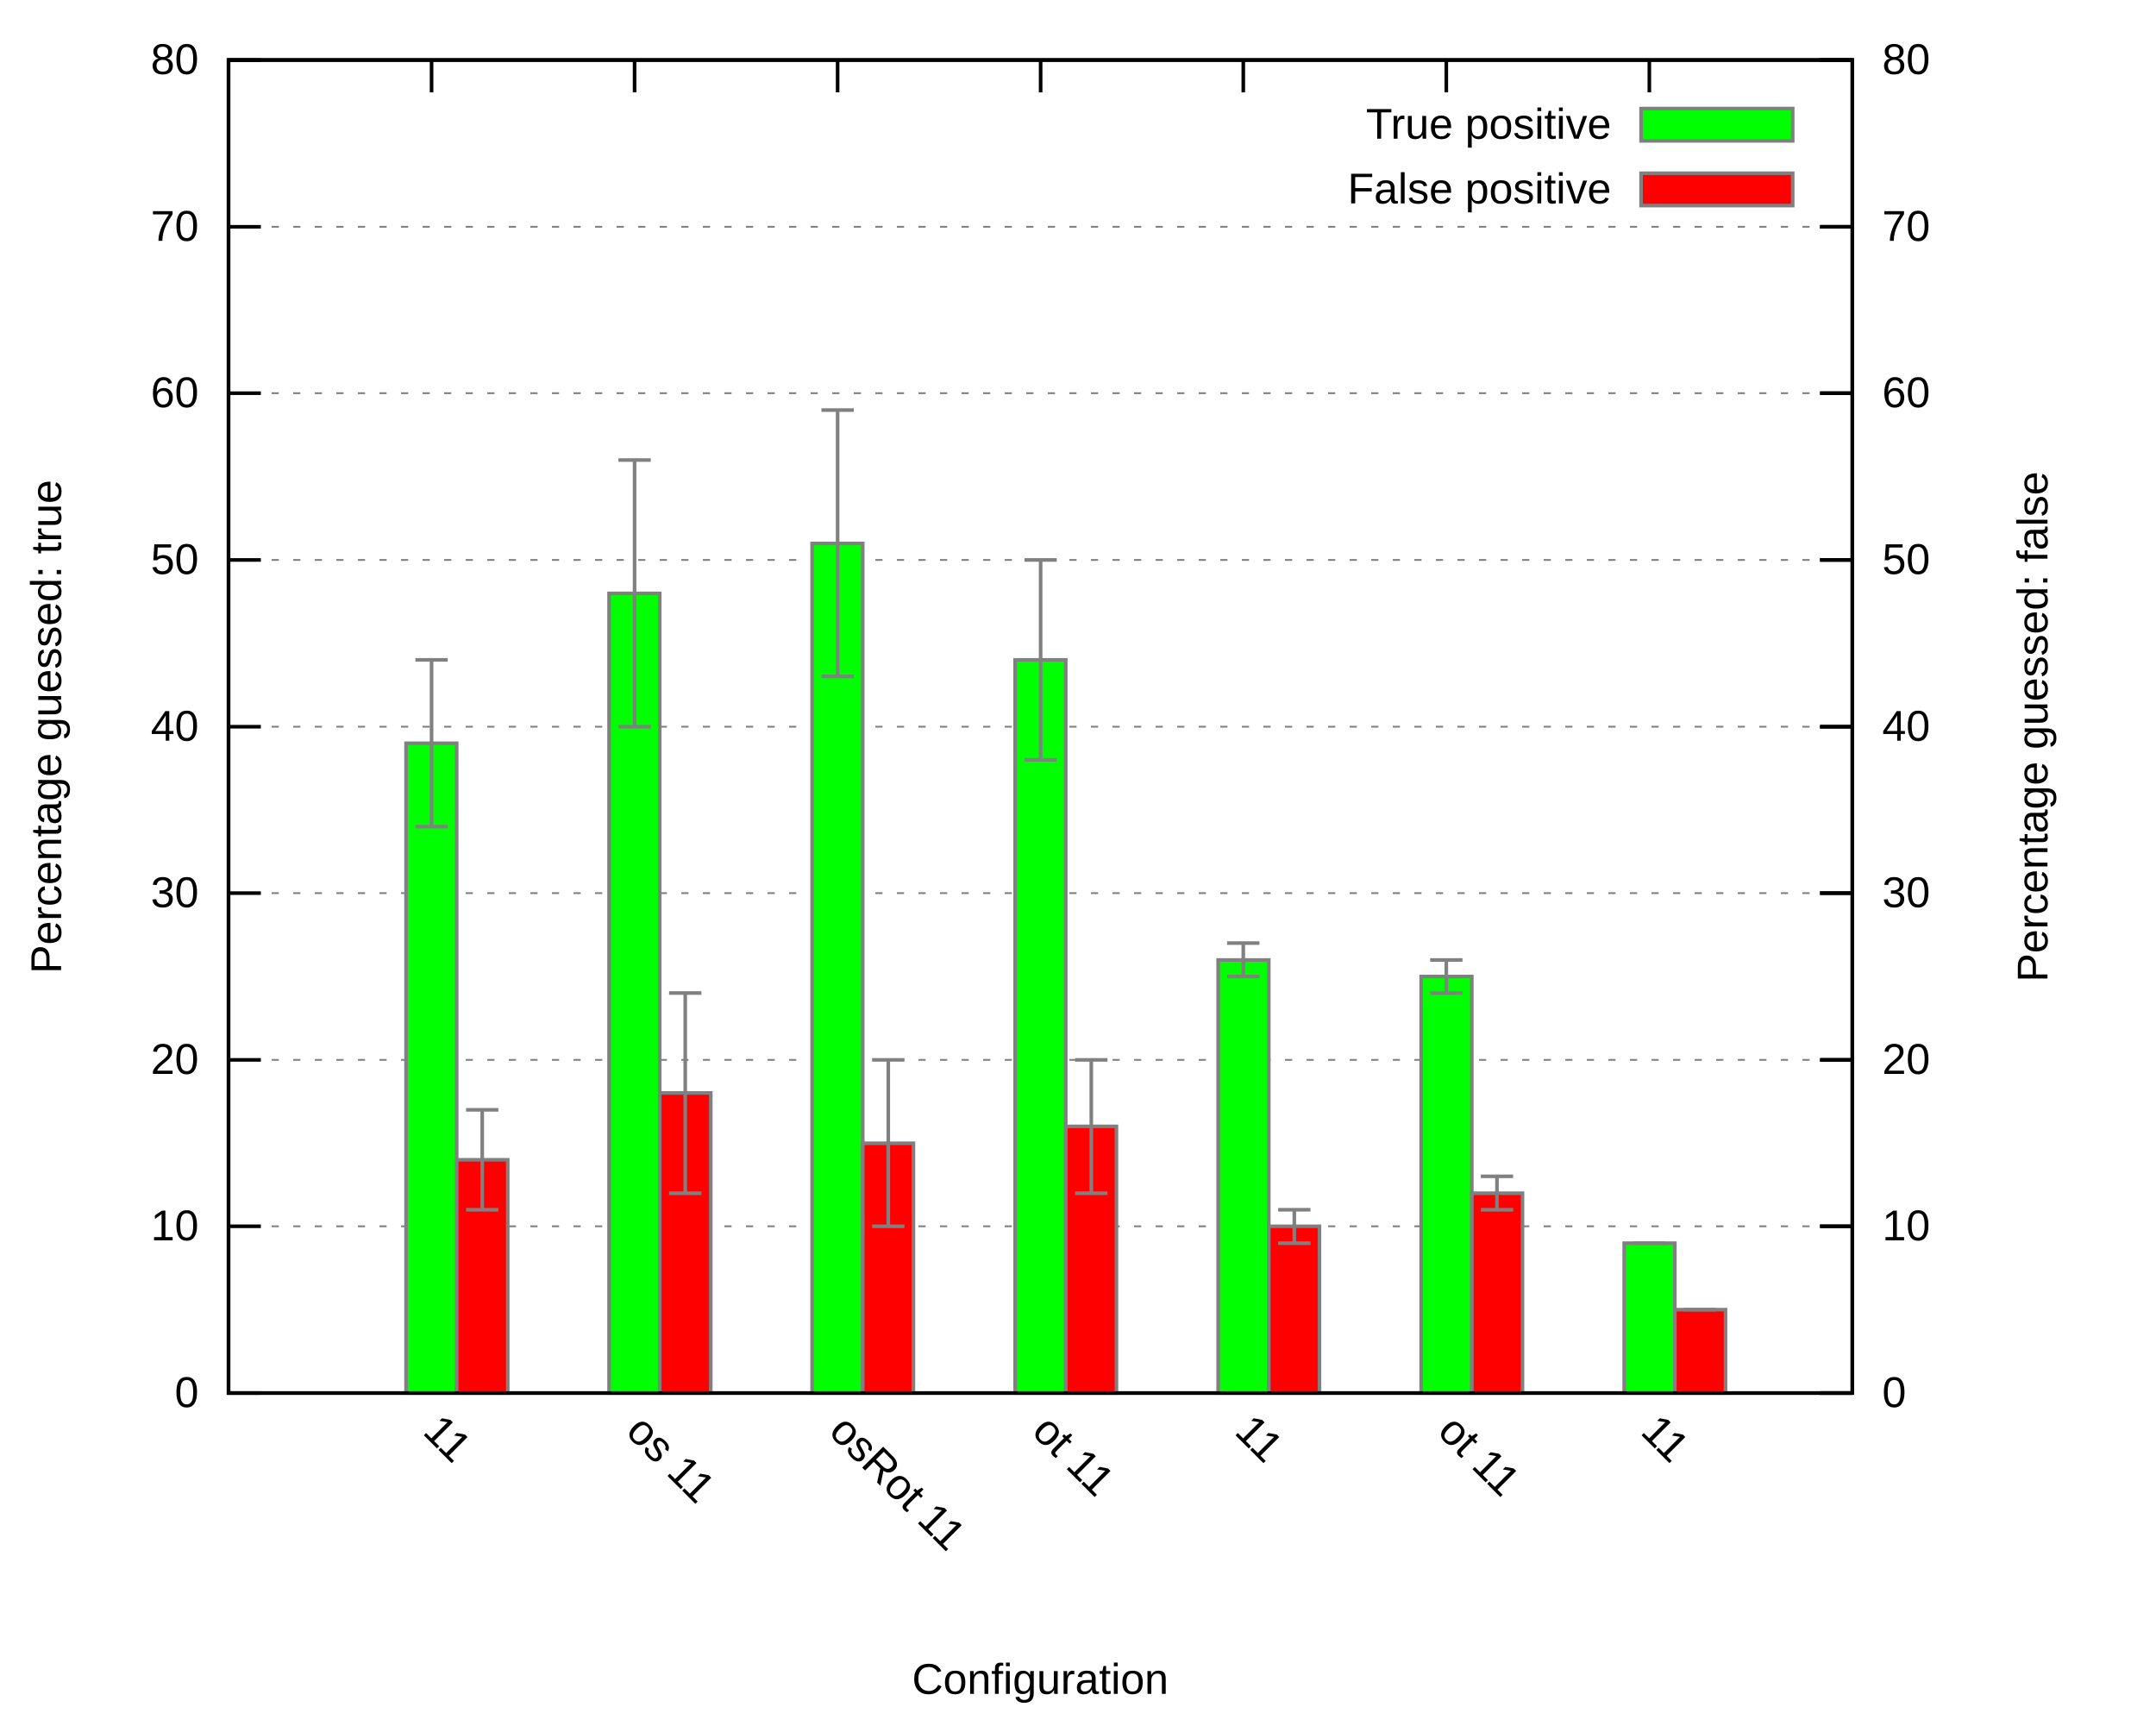
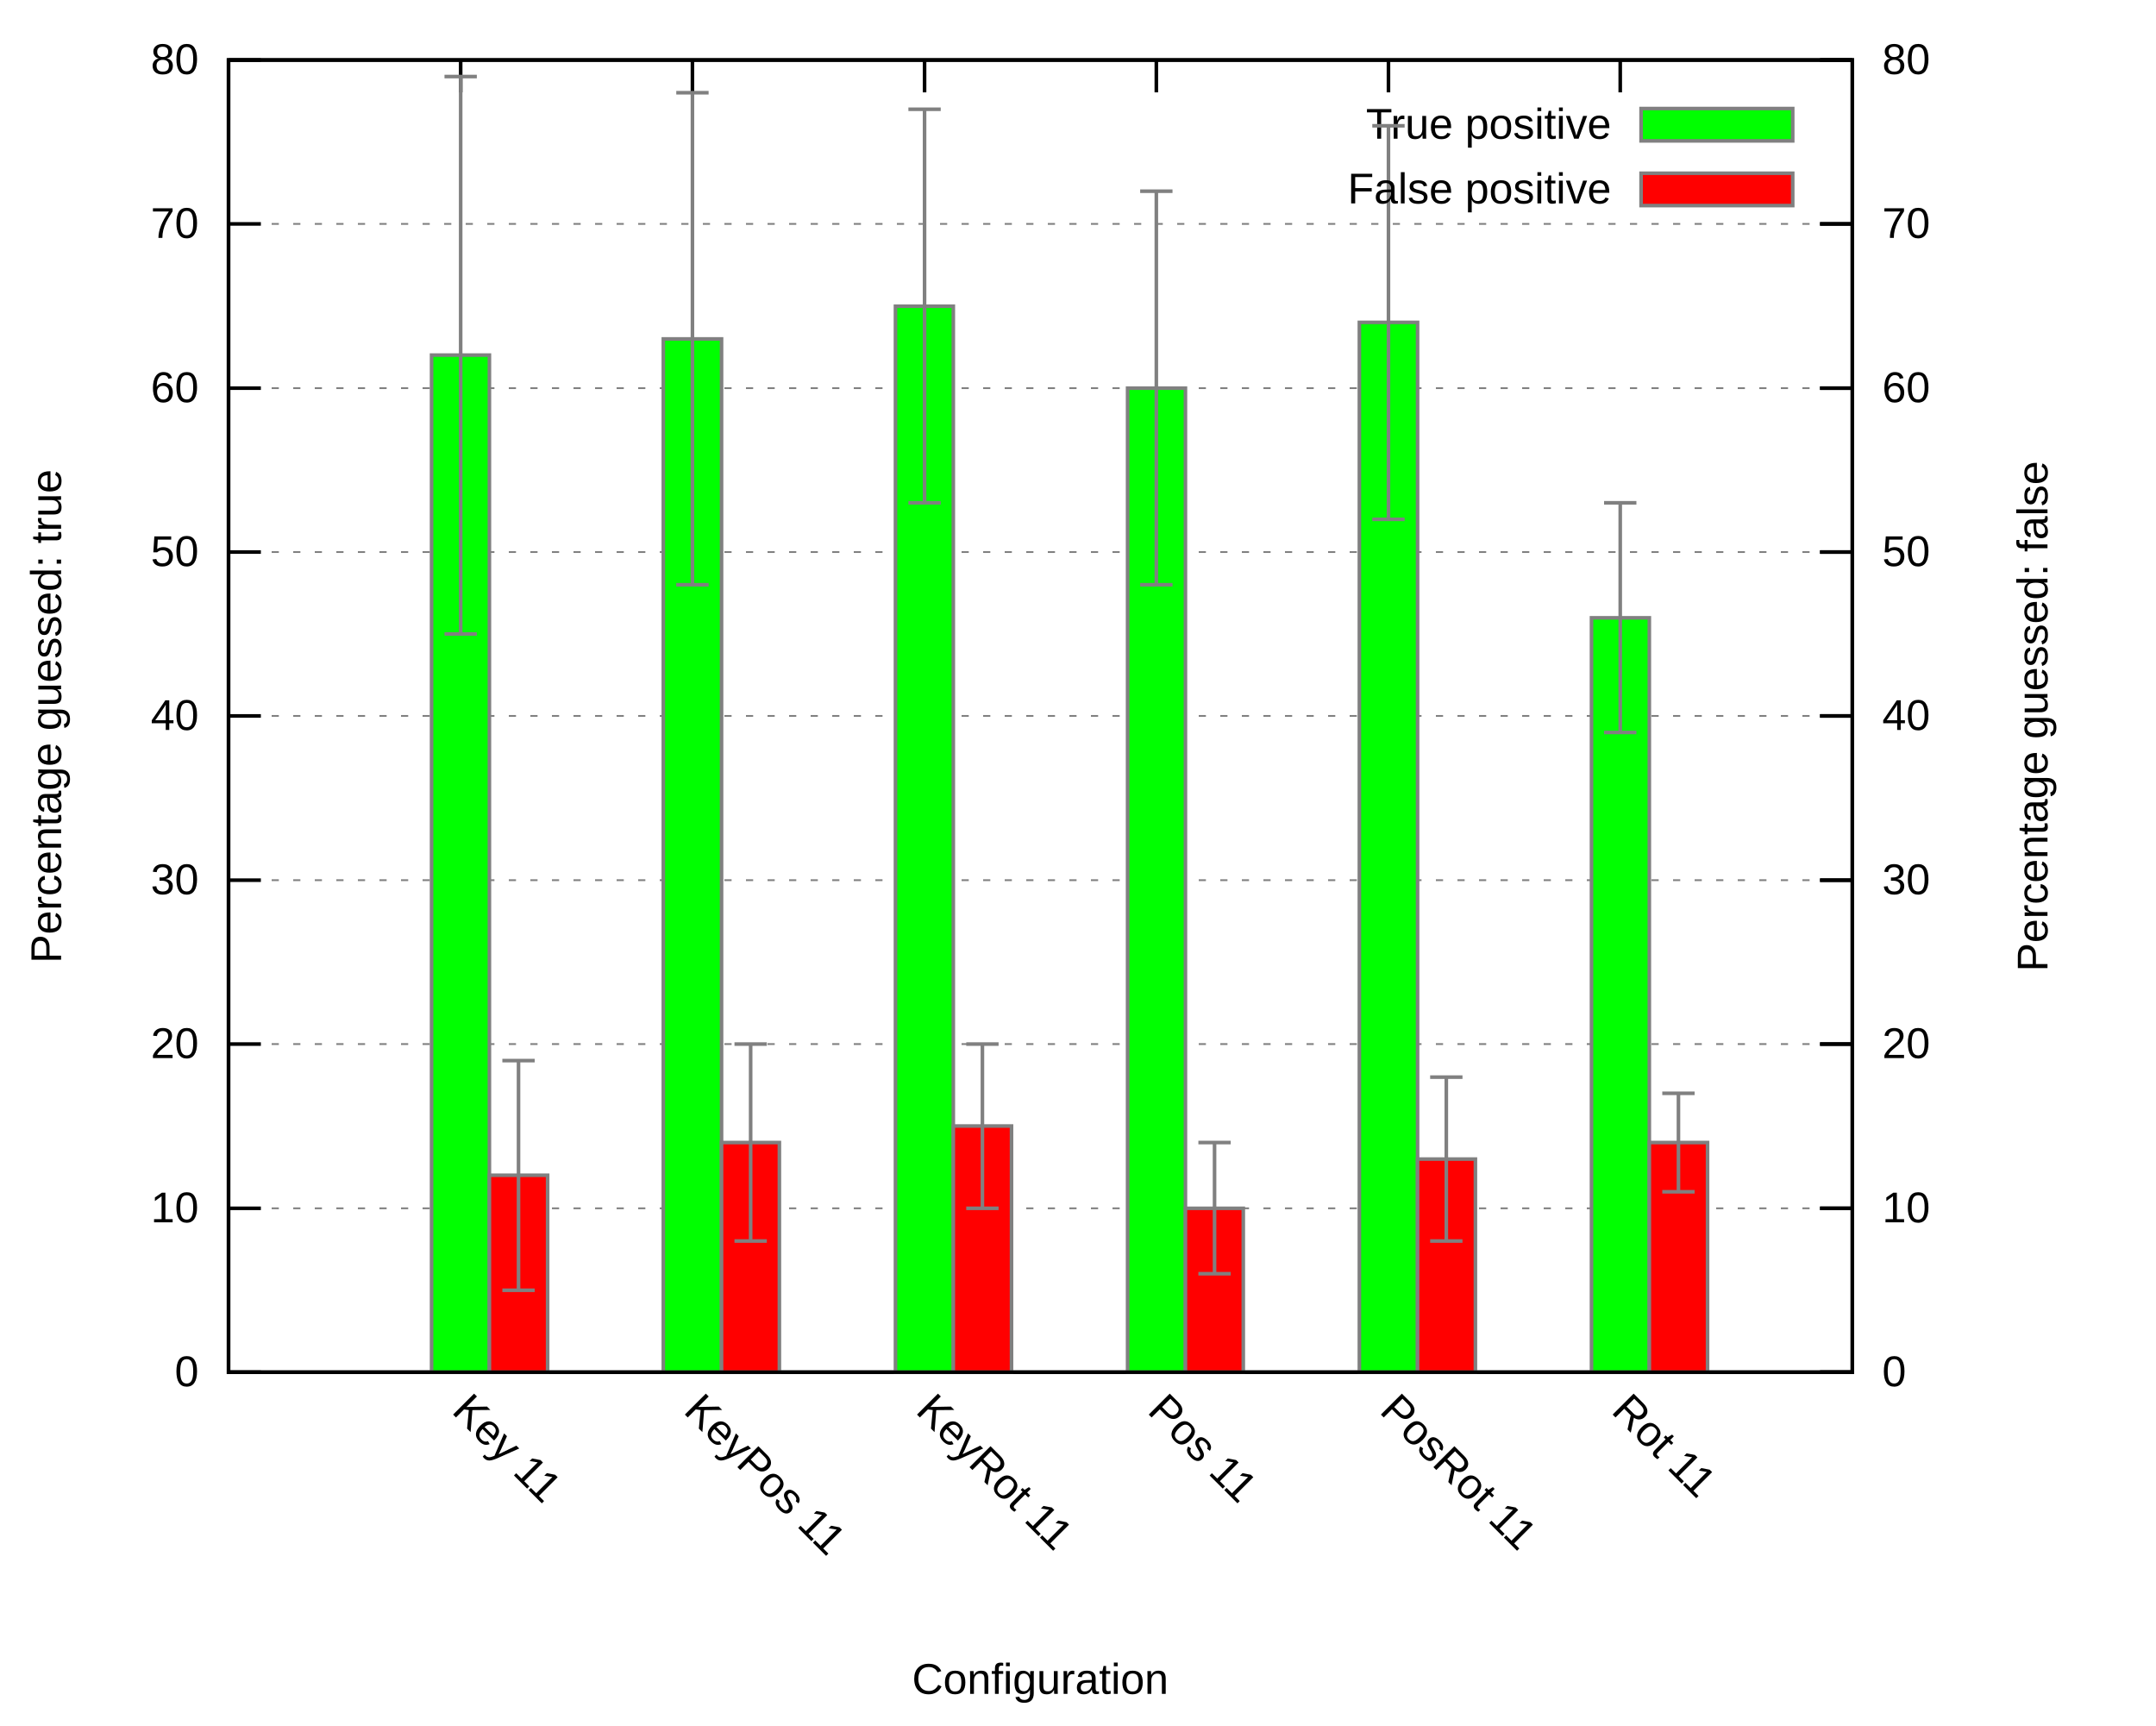
<svg xmlns="http://www.w3.org/2000/svg" xmlns:xlink="http://www.w3.org/1999/xlink" width="600" height="480" viewBox="0 0 600 480">
  <g id="gnuplot_canvas">
    <rect x="0" y="0" width="600" height="480" fill="none" />
    <defs>
      <circle id="gpDot" r="0.5" stroke-width="0.5" />
      <path id="gpPt0" stroke-width="0.222" stroke="currentColor" d="M-1,0 h2 M0,-1 v2" />
      <path id="gpPt1" stroke-width="0.222" stroke="currentColor" d="M-1,-1 L1,1 M1,-1 L-1,1" />
      <path id="gpPt2" stroke-width="0.222" stroke="currentColor" d="M-1,0 L1,0 M0,-1 L0,1 M-1,-1 L1,1 M-1,1 L1,-1" />
      <rect id="gpPt3" stroke-width="0.222" stroke="currentColor" x="-1" y="-1" width="2" height="2" />
      <rect id="gpPt4" stroke-width="0.222" stroke="currentColor" fill="currentColor" x="-1" y="-1" width="2" height="2" />
      <circle id="gpPt5" stroke-width="0.222" stroke="currentColor" cx="0" cy="0" r="1" />
      <use xlink:href="#gpPt5" id="gpPt6" fill="currentColor" stroke="none" />
      <path id="gpPt7" stroke-width="0.222" stroke="currentColor" d="M0,-1.33 L-1.33,0.67 L1.33,0.67 z" />
      <use xlink:href="#gpPt7" id="gpPt8" fill="currentColor" stroke="none" />
      <use xlink:href="#gpPt7" id="gpPt9" stroke="currentColor" transform="rotate(180)" />
      <use xlink:href="#gpPt9" id="gpPt10" fill="currentColor" stroke="none" />
      <use xlink:href="#gpPt3" id="gpPt11" stroke="currentColor" transform="rotate(45)" />
      <use xlink:href="#gpPt11" id="gpPt12" fill="currentColor" stroke="none" />
      <path id="gpPt13" stroke-width="0.222" stroke="currentColor" d="M0,1.330 L1.265,0.411 L0.782,-1.067 L-0.782,-1.076 L-1.265,0.411 z" />
      <use xlink:href="#gpPt13" id="gpPt14" fill="currentColor" stroke="none" />
      <filter id="textbox" filterUnits="objectBoundingBox" x="0" y="0" height="1" width="1">
        <feFlood flood-color="white" flood-opacity="1" result="bgnd" />
        <feComposite in="SourceGraphic" in2="bgnd" operator="atop" />
      </filter>
      <filter id="greybox" filterUnits="objectBoundingBox" x="0" y="0" height="1" width="1">
        <feFlood flood-color="lightgrey" flood-opacity="1" result="grey" />
        <feComposite in="SourceGraphic" in2="grey" operator="atop" />
      </filter>
    </defs>
    <g fill="none" color="white" stroke="currentColor" stroke-width="1.00" stroke-linecap="butt" stroke-linejoin="miter">
</g>
    <g fill="none" color="black" stroke="currentColor" stroke-width="1.00" stroke-linecap="butt" stroke-linejoin="miter">
</g>
    <g fill="none" color="black" stroke="black" stroke-width="0.50" stroke-linecap="butt" stroke-linejoin="miter">
</g>
    <g fill="none" color="gray" stroke="currentColor" stroke-width="0.50" stroke-linecap="butt" stroke-linejoin="miter">
-       <path stroke="gray" stroke-dasharray="2,4" class="gridline" d="M63.6,387.6 L515.5,387.6  " />
-     </g>
-     <g fill="none" color="gray" stroke="gray" stroke-width="1.00" stroke-linecap="butt" stroke-linejoin="miter">
- </g>
-     <g fill="none" color="black" stroke="currentColor" stroke-width="1.00" stroke-linecap="butt" stroke-linejoin="miter">
-       <path stroke="black" d="M63.6,387.6 L72.6,387.6 M515.5,387.6 L506.5,387.6  " />
-       <g transform="translate(55.3,391.5)" stroke="none" fill="black" font-family="Arial" font-size="12.00" text-anchor="end">
+       <path stroke="gray" stroke-dasharray="2,4" class="gridline" d="M63.6,381.8 L515.5,381.8  " />
+     </g>
+     <g fill="none" color="gray" stroke="gray" stroke-width="1.00" stroke-linecap="butt" stroke-linejoin="miter">
+ </g>
+     <g fill="none" color="black" stroke="currentColor" stroke-width="1.00" stroke-linecap="butt" stroke-linejoin="miter">
+       <path stroke="black" d="M63.6,381.8 L72.6,381.8 M515.5,381.8 L506.5,381.8  " />
+       <g transform="translate(55.3,385.7)" stroke="none" fill="black" font-family="Arial" font-size="12.00" text-anchor="end">
        <text>
          <tspan font-family="Arial"> 0</tspan>
        </text>
      </g>
    </g>
    <g fill="none" color="black" stroke="currentColor" stroke-width="1.00" stroke-linecap="butt" stroke-linejoin="miter">
</g>
    <g fill="none" color="black" stroke="black" stroke-width="0.50" stroke-linecap="butt" stroke-linejoin="miter">
</g>
    <g fill="none" color="gray" stroke="currentColor" stroke-width="0.50" stroke-linecap="butt" stroke-linejoin="miter">
-       <path stroke="gray" stroke-dasharray="2,4" class="gridline" d="M63.6,341.2 L515.5,341.2  " />
-     </g>
-     <g fill="none" color="gray" stroke="gray" stroke-width="1.00" stroke-linecap="butt" stroke-linejoin="miter">
- </g>
-     <g fill="none" color="black" stroke="currentColor" stroke-width="1.00" stroke-linecap="butt" stroke-linejoin="miter">
-       <path stroke="black" d="M63.6,341.2 L72.6,341.2 M515.5,341.2 L506.5,341.2  " />
-       <g transform="translate(55.3,345.1)" stroke="none" fill="black" font-family="Arial" font-size="12.00" text-anchor="end">
+       <path stroke="gray" stroke-dasharray="2,4" class="gridline" d="M63.6,336.2 L515.5,336.2  " />
+     </g>
+     <g fill="none" color="gray" stroke="gray" stroke-width="1.00" stroke-linecap="butt" stroke-linejoin="miter">
+ </g>
+     <g fill="none" color="black" stroke="currentColor" stroke-width="1.00" stroke-linecap="butt" stroke-linejoin="miter">
+       <path stroke="black" d="M63.6,336.2 L72.6,336.2 M515.5,336.2 L506.5,336.2  " />
+       <g transform="translate(55.3,340.1)" stroke="none" fill="black" font-family="Arial" font-size="12.00" text-anchor="end">
        <text>
          <tspan font-family="Arial"> 10</tspan>
        </text>
      </g>
    </g>
    <g fill="none" color="black" stroke="currentColor" stroke-width="1.00" stroke-linecap="butt" stroke-linejoin="miter">
</g>
    <g fill="none" color="black" stroke="black" stroke-width="0.50" stroke-linecap="butt" stroke-linejoin="miter">
</g>
    <g fill="none" color="gray" stroke="currentColor" stroke-width="0.50" stroke-linecap="butt" stroke-linejoin="miter">
-       <path stroke="gray" stroke-dasharray="2,4" class="gridline" d="M63.6,294.9 L515.5,294.9  " />
-     </g>
-     <g fill="none" color="gray" stroke="gray" stroke-width="1.00" stroke-linecap="butt" stroke-linejoin="miter">
- </g>
-     <g fill="none" color="black" stroke="currentColor" stroke-width="1.00" stroke-linecap="butt" stroke-linejoin="miter">
-       <path stroke="black" d="M63.6,294.9 L72.6,294.9 M515.5,294.9 L506.5,294.9  " />
-       <g transform="translate(55.3,298.8)" stroke="none" fill="black" font-family="Arial" font-size="12.00" text-anchor="end">
+       <path stroke="gray" stroke-dasharray="2,4" class="gridline" d="M63.6,290.5 L515.5,290.5  " />
+     </g>
+     <g fill="none" color="gray" stroke="gray" stroke-width="1.00" stroke-linecap="butt" stroke-linejoin="miter">
+ </g>
+     <g fill="none" color="black" stroke="currentColor" stroke-width="1.00" stroke-linecap="butt" stroke-linejoin="miter">
+       <path stroke="black" d="M63.6,290.5 L72.6,290.5 M515.5,290.5 L506.5,290.5  " />
+       <g transform="translate(55.3,294.4)" stroke="none" fill="black" font-family="Arial" font-size="12.00" text-anchor="end">
        <text>
          <tspan font-family="Arial"> 20</tspan>
        </text>
      </g>
    </g>
    <g fill="none" color="black" stroke="currentColor" stroke-width="1.00" stroke-linecap="butt" stroke-linejoin="miter">
</g>
    <g fill="none" color="black" stroke="black" stroke-width="0.50" stroke-linecap="butt" stroke-linejoin="miter">
</g>
    <g fill="none" color="gray" stroke="currentColor" stroke-width="0.50" stroke-linecap="butt" stroke-linejoin="miter">
-       <path stroke="gray" stroke-dasharray="2,4" class="gridline" d="M63.6,248.5 L515.5,248.5  " />
-     </g>
-     <g fill="none" color="gray" stroke="gray" stroke-width="1.00" stroke-linecap="butt" stroke-linejoin="miter">
- </g>
-     <g fill="none" color="black" stroke="currentColor" stroke-width="1.00" stroke-linecap="butt" stroke-linejoin="miter">
-       <path stroke="black" d="M63.6,248.5 L72.6,248.5 M515.5,248.5 L506.5,248.5  " />
-       <g transform="translate(55.3,252.4)" stroke="none" fill="black" font-family="Arial" font-size="12.00" text-anchor="end">
+       <path stroke="gray" stroke-dasharray="2,4" class="gridline" d="M63.6,244.9 L515.5,244.9  " />
+     </g>
+     <g fill="none" color="gray" stroke="gray" stroke-width="1.00" stroke-linecap="butt" stroke-linejoin="miter">
+ </g>
+     <g fill="none" color="black" stroke="currentColor" stroke-width="1.00" stroke-linecap="butt" stroke-linejoin="miter">
+       <path stroke="black" d="M63.6,244.9 L72.6,244.9 M515.5,244.9 L506.5,244.9  " />
+       <g transform="translate(55.3,248.8)" stroke="none" fill="black" font-family="Arial" font-size="12.00" text-anchor="end">
        <text>
          <tspan font-family="Arial"> 30</tspan>
        </text>
      </g>
    </g>
    <g fill="none" color="black" stroke="currentColor" stroke-width="1.00" stroke-linecap="butt" stroke-linejoin="miter">
</g>
    <g fill="none" color="black" stroke="black" stroke-width="0.50" stroke-linecap="butt" stroke-linejoin="miter">
</g>
    <g fill="none" color="gray" stroke="currentColor" stroke-width="0.50" stroke-linecap="butt" stroke-linejoin="miter">
-       <path stroke="gray" stroke-dasharray="2,4" class="gridline" d="M63.6,202.2 L515.5,202.2  " />
-     </g>
-     <g fill="none" color="gray" stroke="gray" stroke-width="1.00" stroke-linecap="butt" stroke-linejoin="miter">
- </g>
-     <g fill="none" color="black" stroke="currentColor" stroke-width="1.00" stroke-linecap="butt" stroke-linejoin="miter">
-       <path stroke="black" d="M63.6,202.2 L72.6,202.2 M515.5,202.2 L506.5,202.2  " />
-       <g transform="translate(55.3,206.1)" stroke="none" fill="black" font-family="Arial" font-size="12.00" text-anchor="end">
+       <path stroke="gray" stroke-dasharray="2,4" class="gridline" d="M63.6,199.2 L515.5,199.2  " />
+     </g>
+     <g fill="none" color="gray" stroke="gray" stroke-width="1.00" stroke-linecap="butt" stroke-linejoin="miter">
+ </g>
+     <g fill="none" color="black" stroke="currentColor" stroke-width="1.00" stroke-linecap="butt" stroke-linejoin="miter">
+       <path stroke="black" d="M63.6,199.2 L72.6,199.2 M515.5,199.2 L506.5,199.2  " />
+       <g transform="translate(55.3,203.1)" stroke="none" fill="black" font-family="Arial" font-size="12.00" text-anchor="end">
        <text>
          <tspan font-family="Arial"> 40</tspan>
        </text>
      </g>
    </g>
    <g fill="none" color="black" stroke="currentColor" stroke-width="1.00" stroke-linecap="butt" stroke-linejoin="miter">
</g>
    <g fill="none" color="black" stroke="black" stroke-width="0.50" stroke-linecap="butt" stroke-linejoin="miter">
</g>
    <g fill="none" color="gray" stroke="currentColor" stroke-width="0.50" stroke-linecap="butt" stroke-linejoin="miter">
-       <path stroke="gray" stroke-dasharray="2,4" class="gridline" d="M63.6,155.8 L515.5,155.8  " />
-     </g>
-     <g fill="none" color="gray" stroke="gray" stroke-width="1.00" stroke-linecap="butt" stroke-linejoin="miter">
- </g>
-     <g fill="none" color="black" stroke="currentColor" stroke-width="1.00" stroke-linecap="butt" stroke-linejoin="miter">
-       <path stroke="black" d="M63.6,155.8 L72.6,155.8 M515.5,155.8 L506.5,155.8  " />
-       <g transform="translate(55.3,159.7)" stroke="none" fill="black" font-family="Arial" font-size="12.00" text-anchor="end">
+       <path stroke="gray" stroke-dasharray="2,4" class="gridline" d="M63.6,153.6 L515.5,153.6  " />
+     </g>
+     <g fill="none" color="gray" stroke="gray" stroke-width="1.00" stroke-linecap="butt" stroke-linejoin="miter">
+ </g>
+     <g fill="none" color="black" stroke="currentColor" stroke-width="1.00" stroke-linecap="butt" stroke-linejoin="miter">
+       <path stroke="black" d="M63.6,153.6 L72.6,153.6 M515.5,153.6 L506.5,153.6  " />
+       <g transform="translate(55.3,157.5)" stroke="none" fill="black" font-family="Arial" font-size="12.00" text-anchor="end">
        <text>
          <tspan font-family="Arial"> 50</tspan>
        </text>
      </g>
    </g>
    <g fill="none" color="black" stroke="currentColor" stroke-width="1.00" stroke-linecap="butt" stroke-linejoin="miter">
</g>
    <g fill="none" color="black" stroke="black" stroke-width="0.50" stroke-linecap="butt" stroke-linejoin="miter">
</g>
    <g fill="none" color="gray" stroke="currentColor" stroke-width="0.50" stroke-linecap="butt" stroke-linejoin="miter">
-       <path stroke="gray" stroke-dasharray="2,4" class="gridline" d="M63.6,109.4 L515.5,109.4  " />
-     </g>
-     <g fill="none" color="gray" stroke="gray" stroke-width="1.00" stroke-linecap="butt" stroke-linejoin="miter">
- </g>
-     <g fill="none" color="black" stroke="currentColor" stroke-width="1.00" stroke-linecap="butt" stroke-linejoin="miter">
-       <path stroke="black" d="M63.6,109.4 L72.6,109.4 M515.5,109.4 L506.5,109.4  " />
-       <g transform="translate(55.3,113.3)" stroke="none" fill="black" font-family="Arial" font-size="12.00" text-anchor="end">
+       <path stroke="gray" stroke-dasharray="2,4" class="gridline" d="M63.6,108.0 L515.5,108.0  " />
+     </g>
+     <g fill="none" color="gray" stroke="gray" stroke-width="1.00" stroke-linecap="butt" stroke-linejoin="miter">
+ </g>
+     <g fill="none" color="black" stroke="currentColor" stroke-width="1.00" stroke-linecap="butt" stroke-linejoin="miter">
+       <path stroke="black" d="M63.6,108.0 L72.6,108.0 M515.5,108.0 L506.5,108.0  " />
+       <g transform="translate(55.3,111.9)" stroke="none" fill="black" font-family="Arial" font-size="12.00" text-anchor="end">
        <text>
          <tspan font-family="Arial"> 60</tspan>
        </text>
      </g>
    </g>
    <g fill="none" color="black" stroke="currentColor" stroke-width="1.00" stroke-linecap="butt" stroke-linejoin="miter">
</g>
    <g fill="none" color="black" stroke="black" stroke-width="0.50" stroke-linecap="butt" stroke-linejoin="miter">
</g>
    <g fill="none" color="gray" stroke="currentColor" stroke-width="0.50" stroke-linecap="butt" stroke-linejoin="miter">
-       <path stroke="gray" stroke-dasharray="2,4" class="gridline" d="M63.6,63.1 L515.5,63.1  " />
-     </g>
-     <g fill="none" color="gray" stroke="gray" stroke-width="1.00" stroke-linecap="butt" stroke-linejoin="miter">
- </g>
-     <g fill="none" color="black" stroke="currentColor" stroke-width="1.00" stroke-linecap="butt" stroke-linejoin="miter">
-       <path stroke="black" d="M63.6,63.1 L72.6,63.1 M515.5,63.1 L506.5,63.1  " />
-       <g transform="translate(55.3,67.0)" stroke="none" fill="black" font-family="Arial" font-size="12.00" text-anchor="end">
+       <path stroke="gray" stroke-dasharray="2,4" class="gridline" d="M63.6,62.3 L515.5,62.3  " />
+     </g>
+     <g fill="none" color="gray" stroke="gray" stroke-width="1.00" stroke-linecap="butt" stroke-linejoin="miter">
+ </g>
+     <g fill="none" color="black" stroke="currentColor" stroke-width="1.00" stroke-linecap="butt" stroke-linejoin="miter">
+       <path stroke="black" d="M63.6,62.3 L72.6,62.3 M515.5,62.3 L506.5,62.3  " />
+       <g transform="translate(55.3,66.2)" stroke="none" fill="black" font-family="Arial" font-size="12.00" text-anchor="end">
        <text>
          <tspan font-family="Arial"> 70</tspan>
        </text>
      </g>
    </g>
    <g fill="none" color="black" stroke="currentColor" stroke-width="1.00" stroke-linecap="butt" stroke-linejoin="miter">
</g>
    <g fill="none" color="black" stroke="black" stroke-width="0.50" stroke-linecap="butt" stroke-linejoin="miter">
</g>
    <g fill="none" color="gray" stroke="currentColor" stroke-width="0.50" stroke-linecap="butt" stroke-linejoin="miter">
      <path stroke="gray" stroke-dasharray="2,4" class="gridline" d="M63.6,16.7 L515.5,16.7  " />
    </g>
    <g fill="none" color="gray" stroke="gray" stroke-width="1.00" stroke-linecap="butt" stroke-linejoin="miter">
</g>
    <g fill="none" color="black" stroke="currentColor" stroke-width="1.00" stroke-linecap="butt" stroke-linejoin="miter">
      <path stroke="black" d="M63.6,16.7 L72.6,16.7 M515.5,16.7 L506.5,16.7  " />
      <g transform="translate(55.3,20.6)" stroke="none" fill="black" font-family="Arial" font-size="12.00" text-anchor="end">
        <text>
          <tspan font-family="Arial"> 80</tspan>
        </text>
      </g>
    </g>
    <g fill="none" color="black" stroke="currentColor" stroke-width="1.00" stroke-linecap="butt" stroke-linejoin="miter">
-       <path stroke="black" d="M120.1,387.6 L120.1,378.6 M120.1,16.7 L120.1,25.7  " />
-       <g transform="translate(117.3,398.7) rotate(45)" stroke="none" fill="black" font-family="Arial" font-size="12.00" text-anchor="start">
-         <text>
-           <tspan font-family="Arial">11 </tspan>
-         </text>
-       </g>
-     </g>
-     <g fill="none" color="black" stroke="currentColor" stroke-width="1.00" stroke-linecap="butt" stroke-linejoin="miter">
-       <path stroke="black" d="M176.6,387.6 L176.6,378.6 M176.6,16.7 L176.6,25.7  " />
-       <g transform="translate(173.8,398.7) rotate(45)" stroke="none" fill="black" font-family="Arial" font-size="12.00" text-anchor="start">
-         <text>
-           <tspan font-family="Arial">os 11 </tspan>
-         </text>
-       </g>
-     </g>
-     <g fill="none" color="black" stroke="currentColor" stroke-width="1.00" stroke-linecap="butt" stroke-linejoin="miter">
-       <path stroke="black" d="M233.1,387.6 L233.1,378.6 M233.1,16.7 L233.1,25.7  " />
-       <g transform="translate(230.3,398.7) rotate(45)" stroke="none" fill="black" font-family="Arial" font-size="12.00" text-anchor="start">
-         <text>
-           <tspan font-family="Arial">osRot 11 </tspan>
-         </text>
-       </g>
-     </g>
-     <g fill="none" color="black" stroke="currentColor" stroke-width="1.00" stroke-linecap="butt" stroke-linejoin="miter">
-       <path stroke="black" d="M289.6,387.6 L289.6,378.6 M289.6,16.7 L289.6,25.7  " />
-       <g transform="translate(286.8,398.7) rotate(45)" stroke="none" fill="black" font-family="Arial" font-size="12.00" text-anchor="start">
-         <text>
-           <tspan font-family="Arial">ot 11 </tspan>
-         </text>
-       </g>
-     </g>
-     <g fill="none" color="black" stroke="currentColor" stroke-width="1.00" stroke-linecap="butt" stroke-linejoin="miter">
-       <path stroke="black" d="M346.0,387.6 L346.0,378.6 M346.0,16.7 L346.0,25.7  " />
-       <g transform="translate(343.2,398.7) rotate(45)" stroke="none" fill="black" font-family="Arial" font-size="12.00" text-anchor="start">
-         <text>
-           <tspan font-family="Arial">11 </tspan>
-         </text>
-       </g>
-     </g>
-     <g fill="none" color="black" stroke="currentColor" stroke-width="1.00" stroke-linecap="butt" stroke-linejoin="miter">
-       <path stroke="black" d="M402.5,387.6 L402.5,378.6 M402.5,16.7 L402.5,25.7  " />
-       <g transform="translate(399.7,398.7) rotate(45)" stroke="none" fill="black" font-family="Arial" font-size="12.00" text-anchor="start">
-         <text>
-           <tspan font-family="Arial">ot 11 </tspan>
-         </text>
-       </g>
-     </g>
-     <g fill="none" color="black" stroke="currentColor" stroke-width="1.00" stroke-linecap="butt" stroke-linejoin="miter">
-       <path stroke="black" d="M459.0,387.6 L459.0,378.6 M459.0,16.7 L459.0,25.7  " />
-       <g transform="translate(456.2,398.7) rotate(45)" stroke="none" fill="black" font-family="Arial" font-size="12.00" text-anchor="start">
-         <text>
-           <tspan font-family="Arial">11 </tspan>
-         </text>
-       </g>
-     </g>
-     <g fill="none" color="black" stroke="currentColor" stroke-width="1.00" stroke-linecap="butt" stroke-linejoin="miter">
-       <path stroke="black" d="M515.5,387.6 L506.5,387.6  " />
-       <g transform="translate(523.8,391.5)" stroke="none" fill="black" font-family="Arial" font-size="12.00" text-anchor="start">
+       <path stroke="black" d="M128.2,381.8 L128.2,372.8 M128.2,16.7 L128.2,25.7  " />
+       <g transform="translate(125.4,392.9) rotate(45)" stroke="none" fill="black" font-family="Arial" font-size="12.00" text-anchor="start">
+         <text>
+           <tspan font-family="Arial">Key 11 </tspan>
+         </text>
+       </g>
+     </g>
+     <g fill="none" color="black" stroke="currentColor" stroke-width="1.00" stroke-linecap="butt" stroke-linejoin="miter">
+       <path stroke="black" d="M192.7,381.8 L192.7,372.8 M192.7,16.7 L192.7,25.7  " />
+       <g transform="translate(189.9,392.9) rotate(45)" stroke="none" fill="black" font-family="Arial" font-size="12.00" text-anchor="start">
+         <text>
+           <tspan font-family="Arial">KeyPos 11 </tspan>
+         </text>
+       </g>
+     </g>
+     <g fill="none" color="black" stroke="currentColor" stroke-width="1.00" stroke-linecap="butt" stroke-linejoin="miter">
+       <path stroke="black" d="M257.3,381.8 L257.3,372.8 M257.3,16.7 L257.3,25.7  " />
+       <g transform="translate(254.5,392.9) rotate(45)" stroke="none" fill="black" font-family="Arial" font-size="12.00" text-anchor="start">
+         <text>
+           <tspan font-family="Arial">KeyRot 11 </tspan>
+         </text>
+       </g>
+     </g>
+     <g fill="none" color="black" stroke="currentColor" stroke-width="1.00" stroke-linecap="butt" stroke-linejoin="miter">
+       <path stroke="black" d="M321.8,381.8 L321.8,372.8 M321.8,16.7 L321.8,25.7  " />
+       <g transform="translate(319.0,392.9) rotate(45)" stroke="none" fill="black" font-family="Arial" font-size="12.00" text-anchor="start">
+         <text>
+           <tspan font-family="Arial">Pos 11 </tspan>
+         </text>
+       </g>
+     </g>
+     <g fill="none" color="black" stroke="currentColor" stroke-width="1.00" stroke-linecap="butt" stroke-linejoin="miter">
+       <path stroke="black" d="M386.4,381.8 L386.4,372.8 M386.4,16.7 L386.4,25.7  " />
+       <g transform="translate(383.6,392.9) rotate(45)" stroke="none" fill="black" font-family="Arial" font-size="12.00" text-anchor="start">
+         <text>
+           <tspan font-family="Arial">PosRot 11 </tspan>
+         </text>
+       </g>
+     </g>
+     <g fill="none" color="black" stroke="currentColor" stroke-width="1.00" stroke-linecap="butt" stroke-linejoin="miter">
+       <path stroke="black" d="M450.9,381.8 L450.9,372.8 M450.9,16.7 L450.9,25.7  " />
+       <g transform="translate(448.1,392.9) rotate(45)" stroke="none" fill="black" font-family="Arial" font-size="12.00" text-anchor="start">
+         <text>
+           <tspan font-family="Arial">Rot 11 </tspan>
+         </text>
+       </g>
+     </g>
+     <g fill="none" color="black" stroke="currentColor" stroke-width="1.00" stroke-linecap="butt" stroke-linejoin="miter">
+       <path stroke="black" d="M515.5,381.8 L506.5,381.8  " />
+       <g transform="translate(523.8,385.7)" stroke="none" fill="black" font-family="Arial" font-size="12.00" text-anchor="start">
        <text>
          <tspan font-family="Arial"> 0</tspan>
        </text>
      </g>
    </g>
    <g fill="none" color="black" stroke="currentColor" stroke-width="1.00" stroke-linecap="butt" stroke-linejoin="miter">
-       <path stroke="black" d="M515.5,341.2 L506.5,341.2  " />
-       <g transform="translate(523.8,345.1)" stroke="none" fill="black" font-family="Arial" font-size="12.00" text-anchor="start">
+       <path stroke="black" d="M515.5,336.2 L506.5,336.2  " />
+       <g transform="translate(523.8,340.1)" stroke="none" fill="black" font-family="Arial" font-size="12.00" text-anchor="start">
        <text>
          <tspan font-family="Arial"> 10</tspan>
        </text>
      </g>
    </g>
    <g fill="none" color="black" stroke="currentColor" stroke-width="1.00" stroke-linecap="butt" stroke-linejoin="miter">
-       <path stroke="black" d="M515.5,294.9 L506.5,294.9  " />
-       <g transform="translate(523.8,298.8)" stroke="none" fill="black" font-family="Arial" font-size="12.00" text-anchor="start">
+       <path stroke="black" d="M515.5,290.5 L506.5,290.5  " />
+       <g transform="translate(523.8,294.4)" stroke="none" fill="black" font-family="Arial" font-size="12.00" text-anchor="start">
        <text>
          <tspan font-family="Arial"> 20</tspan>
        </text>
      </g>
    </g>
    <g fill="none" color="black" stroke="currentColor" stroke-width="1.00" stroke-linecap="butt" stroke-linejoin="miter">
-       <path stroke="black" d="M515.5,248.5 L506.5,248.5  " />
-       <g transform="translate(523.8,252.4)" stroke="none" fill="black" font-family="Arial" font-size="12.00" text-anchor="start">
+       <path stroke="black" d="M515.5,244.9 L506.5,244.9  " />
+       <g transform="translate(523.8,248.8)" stroke="none" fill="black" font-family="Arial" font-size="12.00" text-anchor="start">
        <text>
          <tspan font-family="Arial"> 30</tspan>
        </text>
      </g>
    </g>
    <g fill="none" color="black" stroke="currentColor" stroke-width="1.00" stroke-linecap="butt" stroke-linejoin="miter">
-       <path stroke="black" d="M515.5,202.2 L506.5,202.2  " />
-       <g transform="translate(523.8,206.1)" stroke="none" fill="black" font-family="Arial" font-size="12.00" text-anchor="start">
+       <path stroke="black" d="M515.5,199.2 L506.5,199.2  " />
+       <g transform="translate(523.8,203.1)" stroke="none" fill="black" font-family="Arial" font-size="12.00" text-anchor="start">
        <text>
          <tspan font-family="Arial"> 40</tspan>
        </text>
      </g>
    </g>
    <g fill="none" color="black" stroke="currentColor" stroke-width="1.00" stroke-linecap="butt" stroke-linejoin="miter">
-       <path stroke="black" d="M515.5,155.8 L506.5,155.8  " />
-       <g transform="translate(523.8,159.7)" stroke="none" fill="black" font-family="Arial" font-size="12.00" text-anchor="start">
+       <path stroke="black" d="M515.5,153.6 L506.5,153.6  " />
+       <g transform="translate(523.8,157.5)" stroke="none" fill="black" font-family="Arial" font-size="12.00" text-anchor="start">
        <text>
          <tspan font-family="Arial"> 50</tspan>
        </text>
      </g>
    </g>
    <g fill="none" color="black" stroke="currentColor" stroke-width="1.00" stroke-linecap="butt" stroke-linejoin="miter">
-       <path stroke="black" d="M515.5,109.4 L506.5,109.4  " />
-       <g transform="translate(523.8,113.3)" stroke="none" fill="black" font-family="Arial" font-size="12.00" text-anchor="start">
+       <path stroke="black" d="M515.5,108.0 L506.5,108.0  " />
+       <g transform="translate(523.8,111.9)" stroke="none" fill="black" font-family="Arial" font-size="12.00" text-anchor="start">
        <text>
          <tspan font-family="Arial"> 60</tspan>
        </text>
      </g>
    </g>
    <g fill="none" color="black" stroke="currentColor" stroke-width="1.00" stroke-linecap="butt" stroke-linejoin="miter">
-       <path stroke="black" d="M515.5,63.1 L506.5,63.1  " />
-       <g transform="translate(523.8,67.0)" stroke="none" fill="black" font-family="Arial" font-size="12.00" text-anchor="start">
+       <path stroke="black" d="M515.5,62.3 L506.5,62.3  " />
+       <g transform="translate(523.8,66.2)" stroke="none" fill="black" font-family="Arial" font-size="12.00" text-anchor="start">
        <text>
          <tspan font-family="Arial"> 70</tspan>
        </text>
      </g>
    </g>
    <g fill="none" color="black" stroke="currentColor" stroke-width="1.00" stroke-linecap="butt" stroke-linejoin="miter">
      <path stroke="black" d="M515.5,16.7 L506.5,16.7  " />
      <g transform="translate(523.8,20.6)" stroke="none" fill="black" font-family="Arial" font-size="12.00" text-anchor="start">
        <text>
          <tspan font-family="Arial"> 80</tspan>
        </text>
      </g>
    </g>
    <g fill="none" color="black" stroke="currentColor" stroke-width="1.00" stroke-linecap="butt" stroke-linejoin="miter">
</g>
    <g fill="none" color="black" stroke="currentColor" stroke-width="1.00" stroke-linecap="butt" stroke-linejoin="miter">
-       <path stroke="black" d="M63.6,16.7 L63.6,387.6 L515.5,387.6 L515.5,16.7 L63.6,16.7 Z  " />
-     </g>
-     <g fill="none" color="black" stroke="currentColor" stroke-width="1.00" stroke-linecap="butt" stroke-linejoin="miter">
-       <g transform="translate(17.0,202.2) rotate(270)" stroke="none" fill="black" font-family="Arial" font-size="12.00" text-anchor="middle">
+       <path stroke="black" d="M63.6,16.7 L63.6,381.8 L515.5,381.8 L515.5,16.7 L63.6,16.7 Z  " />
+     </g>
+     <g fill="none" color="black" stroke="currentColor" stroke-width="1.00" stroke-linecap="butt" stroke-linejoin="miter">
+       <g transform="translate(17.0,199.3) rotate(270)" stroke="none" fill="black" font-family="Arial" font-size="12.00" text-anchor="middle">
        <text>
          <tspan font-family="Arial">Percentage guessed: true</tspan>
        </text>
      </g>
    </g>
    <g fill="none" color="black" stroke="currentColor" stroke-width="1.00" stroke-linecap="butt" stroke-linejoin="miter">
-       <g transform="translate(569.8,202.2) rotate(270)" stroke="none" fill="black" font-family="Arial" font-size="12.00" text-anchor="middle">
+       <g transform="translate(569.8,199.3) rotate(270)" stroke="none" fill="black" font-family="Arial" font-size="12.00" text-anchor="middle">
        <text>
          <tspan font-family="Arial">Percentage guessed: false</tspan>
        </text>
      </g>
    </g>
    <g fill="none" color="black" stroke="currentColor" stroke-width="1.00" stroke-linecap="butt" stroke-linejoin="miter">
      <g transform="translate(289.5,471.3)" stroke="none" fill="black" font-family="Arial" font-size="12.00" text-anchor="middle">
        <text>
          <tspan font-family="Arial">Configuration</tspan>
        </text>
      </g>
    </g>
    <g fill="none" color="black" stroke="currentColor" stroke-width="1.00" stroke-linecap="butt" stroke-linejoin="miter">
</g>
    <g id="gnuplot_plot_1">
      <g fill="none" color="black" stroke="currentColor" stroke-width="1.00" stroke-linecap="butt" stroke-linejoin="miter">
        <g transform="translate(448.4,38.6)" stroke="none" fill="black" font-family="Arial" font-size="12.00" text-anchor="end">
          <text>
            <tspan font-family="Arial">True positive</tspan>
          </text>
        </g>
      </g>
      <g fill="none" color="black" stroke="currentColor" stroke-width="1.00" stroke-linecap="butt" stroke-linejoin="miter">
        <g stroke="none" shape-rendering="crispEdges">
          <polygon fill="rgb(  0, 255,   0)" points="456.7,39.2 498.9,39.2 498.9,30.2 456.7,30.2 " />
        </g>
        <path stroke="gray" d="M456.7,39.2 L498.9,39.2 L498.9,30.2 L456.7,30.2 L456.7,39.2 Z  " />
      </g>
      <g fill="none" color="black" stroke="currentColor" stroke-width="1.00" stroke-linecap="butt" stroke-linejoin="miter">
        <g stroke="none" shape-rendering="crispEdges">
-           <polygon fill="rgb(  0, 255,   0)" points="113.0,387.6 127.2,387.6 127.2,206.7 113.0,206.7 " />
-         </g>
-         <path stroke="gray" d="M113.0,387.6 L113.0,206.8 L127.1,206.8 L127.1,387.6 L113.0,387.6 Z  " />
-       </g>
-       <g fill="none" color="black" stroke="currentColor" stroke-width="1.00" stroke-linecap="butt" stroke-linejoin="miter">
-         <g stroke="none" shape-rendering="crispEdges">
-           <polygon fill="rgb(  0, 255,   0)" points="169.5,387.6 183.7,387.6 183.7,165.0 169.5,165.0 " />
-         </g>
-         <path stroke="gray" d="M169.5,387.6 L169.5,165.1 L183.6,165.1 L183.6,387.6 L169.5,387.6 Z  " />
-       </g>
-       <g fill="none" color="black" stroke="currentColor" stroke-width="1.00" stroke-linecap="butt" stroke-linejoin="miter">
-         <g stroke="none" shape-rendering="crispEdges">
-           <polygon fill="rgb(  0, 255,   0)" points="226.0,387.6 240.2,387.6 240.2,151.1 226.0,151.1 " />
-         </g>
-         <path stroke="gray" d="M226.0,387.6 L226.0,151.2 L240.1,151.2 L240.1,387.6 L226.0,387.6 Z  " />
-       </g>
-       <g fill="none" color="black" stroke="currentColor" stroke-width="1.00" stroke-linecap="butt" stroke-linejoin="miter">
-         <g stroke="none" shape-rendering="crispEdges">
-           <polygon fill="rgb(  0, 255,   0)" points="282.5,387.6 296.7,387.6 296.7,183.5 282.5,183.5 " />
-         </g>
-         <path stroke="gray" d="M282.5,387.6 L282.5,183.6 L296.6,183.6 L296.6,387.6 L282.5,387.6 Z  " />
-       </g>
-       <g fill="none" color="black" stroke="currentColor" stroke-width="1.00" stroke-linecap="butt" stroke-linejoin="miter">
-         <g stroke="none" shape-rendering="crispEdges">
-           <polygon fill="rgb(  0, 255,   0)" points="339.0,387.6 353.2,387.6 353.2,267.0 339.0,267.0 " />
-         </g>
-         <path stroke="gray" d="M339.0,387.6 L339.0,267.1 L353.1,267.1 L353.1,387.6 L339.0,387.6 Z  " />
-       </g>
-       <g fill="none" color="black" stroke="currentColor" stroke-width="1.00" stroke-linecap="butt" stroke-linejoin="miter">
-         <g stroke="none" shape-rendering="crispEdges">
-           <polygon fill="rgb(  0, 255,   0)" points="395.5,387.6 409.7,387.6 409.7,271.6 395.5,271.6 " />
-         </g>
-         <path stroke="gray" d="M395.5,387.6 L395.5,271.7 L409.6,271.7 L409.6,387.6 L395.5,387.6 Z  " />
-       </g>
-       <g fill="none" color="black" stroke="currentColor" stroke-width="1.00" stroke-linecap="butt" stroke-linejoin="miter">
-         <g stroke="none" shape-rendering="crispEdges">
-           <polygon fill="rgb(  0, 255,   0)" points="452.0,387.6 466.2,387.6 466.2,345.8 452.0,345.8 " />
-         </g>
-         <path stroke="gray" d="M452.0,387.6 L452.0,345.9 L466.1,345.9 L466.1,387.6 L452.0,387.6 Z  " />
-       </g>
-       <g fill="none" color="black" stroke="currentColor" stroke-width="1.00" stroke-linecap="butt" stroke-linejoin="miter">
-         <path stroke="gray" d="M120.1,230.0 L120.1,183.6 M115.6,230.0 L124.6,230.0 M115.6,183.6 L124.6,183.6 M176.6,202.2 L176.6,128.0   M172.1,202.2 L181.1,202.2 M172.1,128.0 L181.1,128.0 M233.1,188.2 L233.1,114.1 M228.6,188.2 L237.6,188.2   M228.6,114.1 L237.6,114.1 M289.6,211.4 L289.6,155.8 M285.1,211.4 L294.1,211.4 M285.1,155.8 L294.1,155.8   M346.0,271.7 L346.0,262.4 M341.5,271.7 L350.5,271.7 M341.5,262.4 L350.5,262.4 M402.5,276.3 L402.5,267.1   M398.0,276.3 L407.0,276.3 M398.0,267.1 L407.0,267.1 M459.0,345.9 M454.5,345.9 L463.5,345.9 M454.5,345.9   L463.5,345.9  " />
+           <polygon fill="rgb(  0, 255,   0)" points="120.1,381.8 136.3,381.8 136.3,98.7 120.1,98.7 " />
+         </g>
+         <path stroke="gray" d="M120.1,381.8 L120.1,98.8 L136.2,98.8 L136.2,381.8 L120.1,381.8 Z  " />
+       </g>
+       <g fill="none" color="black" stroke="currentColor" stroke-width="1.00" stroke-linecap="butt" stroke-linejoin="miter">
+         <g stroke="none" shape-rendering="crispEdges">
+           <polygon fill="rgb(  0, 255,   0)" points="184.6,381.8 200.9,381.8 200.9,94.2 184.6,94.2 " />
+         </g>
+         <path stroke="gray" d="M184.6,381.8 L184.6,94.3 L200.8,94.3 L200.8,381.8 L184.6,381.8 Z  " />
+       </g>
+       <g fill="none" color="black" stroke="currentColor" stroke-width="1.00" stroke-linecap="butt" stroke-linejoin="miter">
+         <g stroke="none" shape-rendering="crispEdges">
+           <polygon fill="rgb(  0, 255,   0)" points="249.2,381.8 265.4,381.8 265.4,85.1 249.2,85.1 " />
+         </g>
+         <path stroke="gray" d="M249.2,381.8 L249.2,85.2 L265.3,85.2 L265.3,381.8 L249.2,381.8 Z  " />
+       </g>
+       <g fill="none" color="black" stroke="currentColor" stroke-width="1.00" stroke-linecap="butt" stroke-linejoin="miter">
+         <g stroke="none" shape-rendering="crispEdges">
+           <polygon fill="rgb(  0, 255,   0)" points="313.8,381.8 330.0,381.8 330.0,107.9 313.8,107.9 " />
+         </g>
+         <path stroke="gray" d="M313.8,381.8 L313.8,108.0 L329.9,108.0 L329.9,381.8 L313.8,381.8 Z  " />
+       </g>
+       <g fill="none" color="black" stroke="currentColor" stroke-width="1.00" stroke-linecap="butt" stroke-linejoin="miter">
+         <g stroke="none" shape-rendering="crispEdges">
+           <polygon fill="rgb(  0, 255,   0)" points="378.3,381.8 394.6,381.8 394.6,89.6 378.3,89.6 " />
+         </g>
+         <path stroke="gray" d="M378.3,381.8 L378.3,89.7 L394.5,89.7 L394.5,381.8 L378.3,381.8 Z  " />
+       </g>
+       <g fill="none" color="black" stroke="currentColor" stroke-width="1.00" stroke-linecap="butt" stroke-linejoin="miter">
+         <g stroke="none" shape-rendering="crispEdges">
+           <polygon fill="rgb(  0, 255,   0)" points="442.9,381.8 459.1,381.8 459.1,171.8 442.9,171.8 " />
+         </g>
+         <path stroke="gray" d="M442.9,381.8 L442.9,171.9 L459.0,171.9 L459.0,381.8 L442.9,381.8 Z  " />
+       </g>
+       <g fill="none" color="black" stroke="currentColor" stroke-width="1.00" stroke-linecap="butt" stroke-linejoin="miter">
+         <path stroke="gray" d="M128.2,176.4 L128.2,21.3 M123.7,176.4 L132.7,176.4 M123.7,21.3 L132.7,21.3 M192.7,162.7 L192.7,25.8   M188.2,162.7 L197.2,162.7 M188.2,25.8 L197.2,25.8 M257.3,139.9 L257.3,30.4 M252.8,139.9 L261.8,139.9   M252.8,30.4 L261.8,30.4 M321.8,162.7 L321.8,53.2 M317.3,162.7 L326.3,162.7 M317.3,53.2 L326.3,53.2   M386.4,144.5 L386.4,35.0 M381.9,144.5 L390.9,144.5 M381.9,35.0 L390.9,35.0 M450.9,203.8 L450.9,139.9   M446.4,203.8 L455.4,203.8 M446.4,139.9 L455.4,139.9  " />
      </g>
      <g fill="none" color="black" stroke="currentColor" stroke-width="1.00" stroke-linecap="butt" stroke-linejoin="miter">
</g>
    </g>
    <g id="gnuplot_plot_2">
      <g fill="none" color="black" stroke="currentColor" stroke-width="1.00" stroke-linecap="butt" stroke-linejoin="miter">
        <g transform="translate(448.4,56.6)" stroke="none" fill="black" font-family="Arial" font-size="12.00" text-anchor="end">
          <text>
            <tspan font-family="Arial">False positive</tspan>
          </text>
        </g>
      </g>
      <g fill="none" color="black" stroke="currentColor" stroke-width="1.00" stroke-linecap="butt" stroke-linejoin="miter">
        <g stroke="none" shape-rendering="crispEdges">
          <polygon fill="rgb(255,   0,   0)" points="456.7,57.2 498.9,57.2 498.9,48.2 456.7,48.2 " />
        </g>
        <path stroke="gray" d="M456.7,57.2 L498.9,57.2 L498.9,48.2 L456.7,48.2 L456.7,57.2 Z  " />
      </g>
      <g fill="none" color="black" stroke="currentColor" stroke-width="1.00" stroke-linecap="butt" stroke-linejoin="miter">
        <g stroke="none" shape-rendering="crispEdges">
-           <polygon fill="rgb(255,   0,   0)" points="127.1,387.6 141.4,387.6 141.4,322.6 127.1,322.6 " />
-         </g>
-         <path stroke="gray" d="M127.1,387.6 L127.1,322.7 L141.3,322.7 L141.3,387.6 L127.1,387.6 Z  " />
-       </g>
-       <g fill="none" color="black" stroke="currentColor" stroke-width="1.00" stroke-linecap="butt" stroke-linejoin="miter">
-         <g stroke="none" shape-rendering="crispEdges">
-           <polygon fill="rgb(255,   0,   0)" points="183.6,387.6 197.9,387.6 197.9,304.0 183.6,304.0 " />
-         </g>
-         <path stroke="gray" d="M183.6,387.6 L183.6,304.1 L197.8,304.1 L197.8,387.6 L183.6,387.6 Z  " />
-       </g>
-       <g fill="none" color="black" stroke="currentColor" stroke-width="1.00" stroke-linecap="butt" stroke-linejoin="miter">
-         <g stroke="none" shape-rendering="crispEdges">
-           <polygon fill="rgb(255,   0,   0)" points="240.1,387.6 254.3,387.6 254.3,318.0 240.1,318.0 " />
-         </g>
-         <path stroke="gray" d="M240.1,387.6 L240.1,318.1 L254.2,318.1 L254.2,387.6 L240.1,387.6 Z  " />
-       </g>
-       <g fill="none" color="black" stroke="currentColor" stroke-width="1.00" stroke-linecap="butt" stroke-linejoin="miter">
-         <g stroke="none" shape-rendering="crispEdges">
-           <polygon fill="rgb(255,   0,   0)" points="296.6,387.6 310.8,387.6 310.8,313.3 296.6,313.3 " />
-         </g>
-         <path stroke="gray" d="M296.6,387.6 L296.6,313.4 L310.7,313.4 L310.7,387.6 L296.6,387.6 Z  " />
-       </g>
-       <g fill="none" color="black" stroke="currentColor" stroke-width="1.00" stroke-linecap="butt" stroke-linejoin="miter">
-         <g stroke="none" shape-rendering="crispEdges">
-           <polygon fill="rgb(255,   0,   0)" points="353.1,387.6 367.3,387.6 367.3,341.1 353.1,341.1 " />
-         </g>
-         <path stroke="gray" d="M353.1,387.6 L353.1,341.2 L367.2,341.2 L367.2,387.6 L353.1,387.6 Z  " />
-       </g>
-       <g fill="none" color="black" stroke="currentColor" stroke-width="1.00" stroke-linecap="butt" stroke-linejoin="miter">
-         <g stroke="none" shape-rendering="crispEdges">
-           <polygon fill="rgb(255,   0,   0)" points="409.6,387.6 423.8,387.6 423.8,331.9 409.6,331.9 " />
-         </g>
-         <path stroke="gray" d="M409.6,387.6 L409.6,332.0 L423.7,332.0 L423.7,387.6 L409.6,387.6 Z  " />
-       </g>
-       <g fill="none" color="black" stroke="currentColor" stroke-width="1.00" stroke-linecap="butt" stroke-linejoin="miter">
-         <g stroke="none" shape-rendering="crispEdges">
-           <polygon fill="rgb(255,   0,   0)" points="466.1,387.6 480.3,387.6 480.3,364.3 466.1,364.3 " />
-         </g>
-         <path stroke="gray" d="M466.1,387.6 L466.1,364.4 L480.2,364.4 L480.2,387.6 L466.1,387.6 Z  " />
-       </g>
-       <g fill="none" color="black" stroke="currentColor" stroke-width="1.00" stroke-linecap="butt" stroke-linejoin="miter">
-         <path stroke="gray" d="M134.2,336.6 L134.2,308.8 M129.7,336.6 L138.7,336.6 M129.7,308.8 L138.7,308.8 M190.7,332.0 L190.7,276.3   M186.2,332.0 L195.2,332.0 M186.2,276.3 L195.2,276.3 M247.2,341.2 L247.2,294.9 M242.7,341.2 L251.7,341.2   M242.7,294.9 L251.7,294.9 M303.7,332.0 L303.7,294.9 M299.2,332.0 L308.2,332.0 M299.2,294.9 L308.2,294.9   M360.2,345.9 L360.2,336.6 M355.7,345.9 L364.7,345.9 M355.7,336.6 L364.7,336.6 M416.6,336.6 L416.6,327.3   M412.1,336.6 L421.1,336.6 M412.1,327.3 L421.1,327.3 M473.1,364.4 M468.6,364.4 L477.6,364.4 M468.6,364.4   L477.6,364.4  " />
+           <polygon fill="rgb(255,   0,   0)" points="136.2,381.8 152.5,381.8 152.5,326.9 136.2,326.9 " />
+         </g>
+         <path stroke="gray" d="M136.2,381.8 L136.2,327.0 L152.4,327.0 L152.4,381.8 L136.2,381.8 Z  " />
+       </g>
+       <g fill="none" color="black" stroke="currentColor" stroke-width="1.00" stroke-linecap="butt" stroke-linejoin="miter">
+         <g stroke="none" shape-rendering="crispEdges">
+           <polygon fill="rgb(255,   0,   0)" points="200.8,381.8 217.0,381.8 217.0,317.8 200.8,317.8 " />
+         </g>
+         <path stroke="gray" d="M200.8,381.8 L200.8,317.9 L216.9,317.9 L216.9,381.8 L200.8,381.8 Z  " />
+       </g>
+       <g fill="none" color="black" stroke="currentColor" stroke-width="1.00" stroke-linecap="butt" stroke-linejoin="miter">
+         <g stroke="none" shape-rendering="crispEdges">
+           <polygon fill="rgb(255,   0,   0)" points="265.3,381.8 281.6,381.8 281.6,313.2 265.3,313.2 " />
+         </g>
+         <path stroke="gray" d="M265.3,381.8 L265.3,313.3 L281.5,313.3 L281.5,381.8 L265.3,381.8 Z  " />
+       </g>
+       <g fill="none" color="black" stroke="currentColor" stroke-width="1.00" stroke-linecap="butt" stroke-linejoin="miter">
+         <g stroke="none" shape-rendering="crispEdges">
+           <polygon fill="rgb(255,   0,   0)" points="329.9,381.8 346.1,381.8 346.1,336.1 329.9,336.1 " />
+         </g>
+         <path stroke="gray" d="M329.9,381.8 L329.9,336.2 L346.0,336.2 L346.0,381.8 L329.9,381.8 Z  " />
+       </g>
+       <g fill="none" color="black" stroke="currentColor" stroke-width="1.00" stroke-linecap="butt" stroke-linejoin="miter">
+         <g stroke="none" shape-rendering="crispEdges">
+           <polygon fill="rgb(255,   0,   0)" points="394.5,381.8 410.7,381.8 410.7,322.4 394.5,322.4 " />
+         </g>
+         <path stroke="gray" d="M394.5,381.8 L394.5,322.5 L410.6,322.5 L410.6,381.8 L394.5,381.8 Z  " />
+       </g>
+       <g fill="none" color="black" stroke="currentColor" stroke-width="1.00" stroke-linecap="butt" stroke-linejoin="miter">
+         <g stroke="none" shape-rendering="crispEdges">
+           <polygon fill="rgb(255,   0,   0)" points="459.0,381.8 475.3,381.8 475.3,317.8 459.0,317.8 " />
+         </g>
+         <path stroke="gray" d="M459.0,381.8 L459.0,317.9 L475.2,317.9 L475.2,381.8 L459.0,381.8 Z  " />
+       </g>
+       <g fill="none" color="black" stroke="currentColor" stroke-width="1.00" stroke-linecap="butt" stroke-linejoin="miter">
+         <path stroke="gray" d="M144.3,359.0 L144.3,295.1 M139.8,359.0 L148.8,359.0 M139.8,295.1 L148.8,295.1 M208.9,345.3 L208.9,290.5   M204.4,345.3 L213.4,345.3 M204.4,290.5 L213.4,290.5 M273.4,336.2 L273.4,290.5 M268.9,336.2 L277.9,336.2   M268.9,290.5 L277.9,290.5 M338.0,354.4 L338.0,317.9 M333.5,354.4 L342.5,354.4 M333.5,317.9 L342.5,317.9   M402.5,345.3 L402.5,299.7 M398.0,345.3 L407.0,345.3 M398.0,299.7 L407.0,299.7 M467.1,331.6 L467.1,304.2   M462.6,331.6 L471.6,331.6 M462.6,304.2 L471.6,304.2  " />
      </g>
      <g fill="none" color="black" stroke="currentColor" stroke-width="1.00" stroke-linecap="butt" stroke-linejoin="miter">
</g>
    </g>
    <g fill="none" color="white" stroke="rgb(255,   0,   0)" stroke-width="2.00" stroke-linecap="butt" stroke-linejoin="miter">
</g>
    <g fill="none" color="black" stroke="currentColor" stroke-width="2.00" stroke-linecap="butt" stroke-linejoin="miter">
</g>
    <g fill="none" color="black" stroke="black" stroke-width="1.00" stroke-linecap="butt" stroke-linejoin="miter">
</g>
    <g fill="none" color="black" stroke="currentColor" stroke-width="1.00" stroke-linecap="butt" stroke-linejoin="miter">
-       <path stroke="black" d="M63.6,16.7 L63.6,387.6 L515.5,387.6 L515.5,16.7 L63.6,16.7 Z  " />
+       <path stroke="black" d="M63.6,16.7 L63.6,381.8 L515.5,381.8 L515.5,16.7 L63.6,16.7 Z  " />
    </g>
    <g fill="none" color="black" stroke="currentColor" stroke-width="1.00" stroke-linecap="butt" stroke-linejoin="miter">
</g>
  </g>
</svg>
